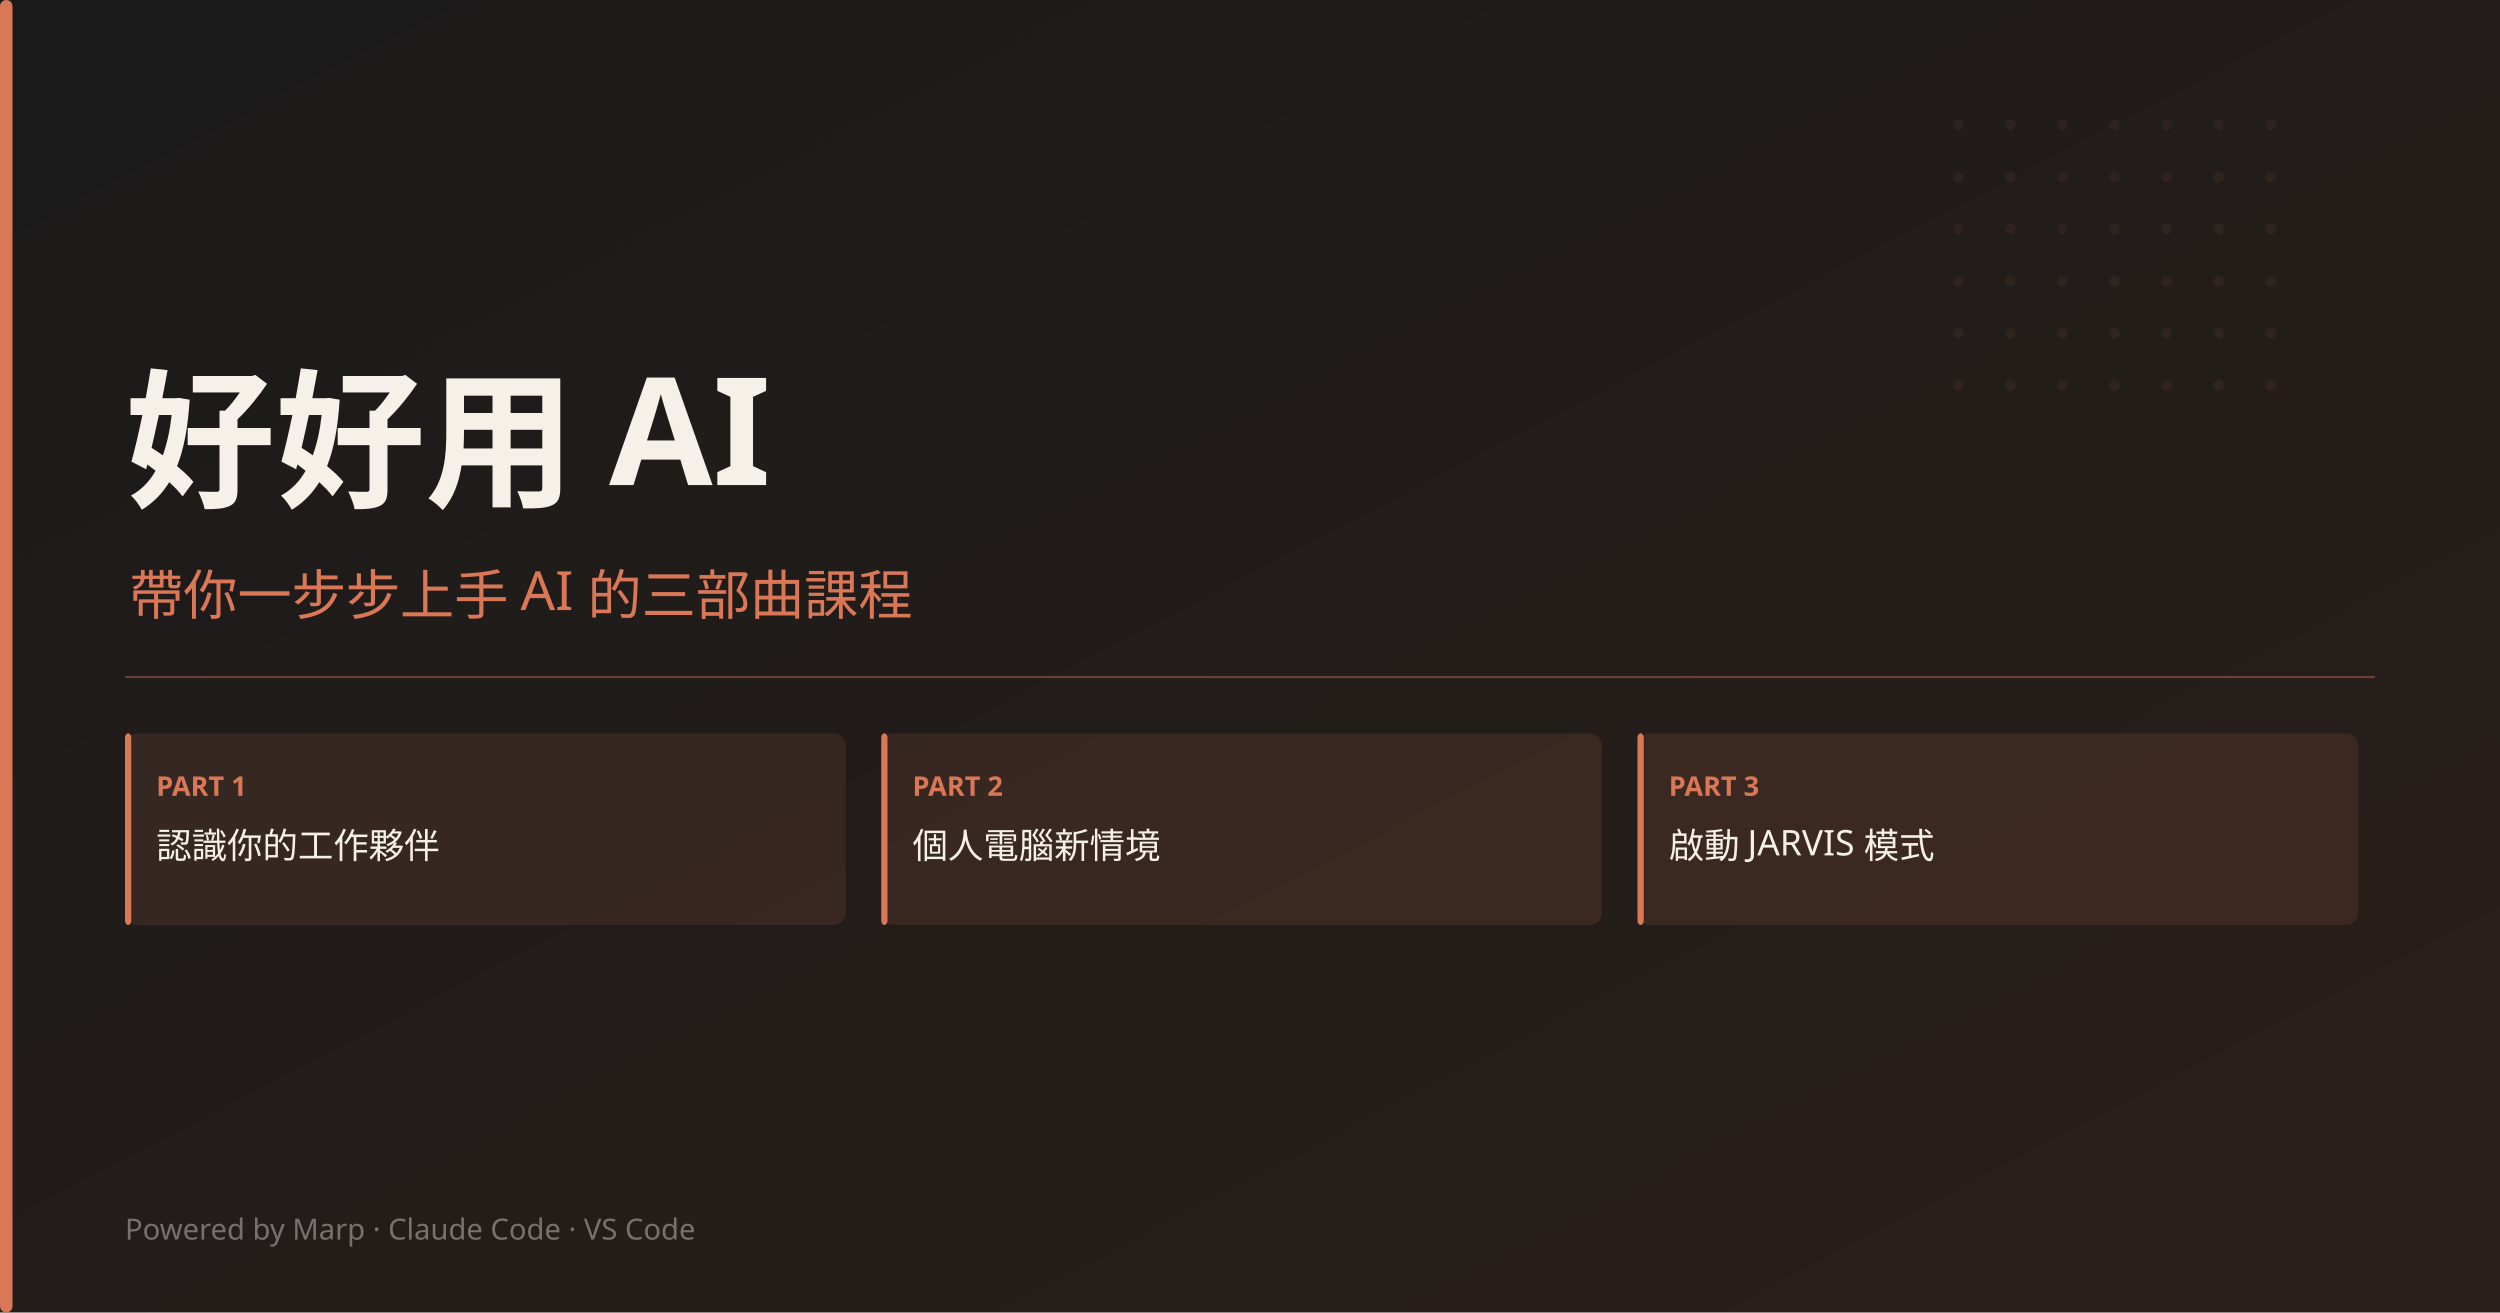
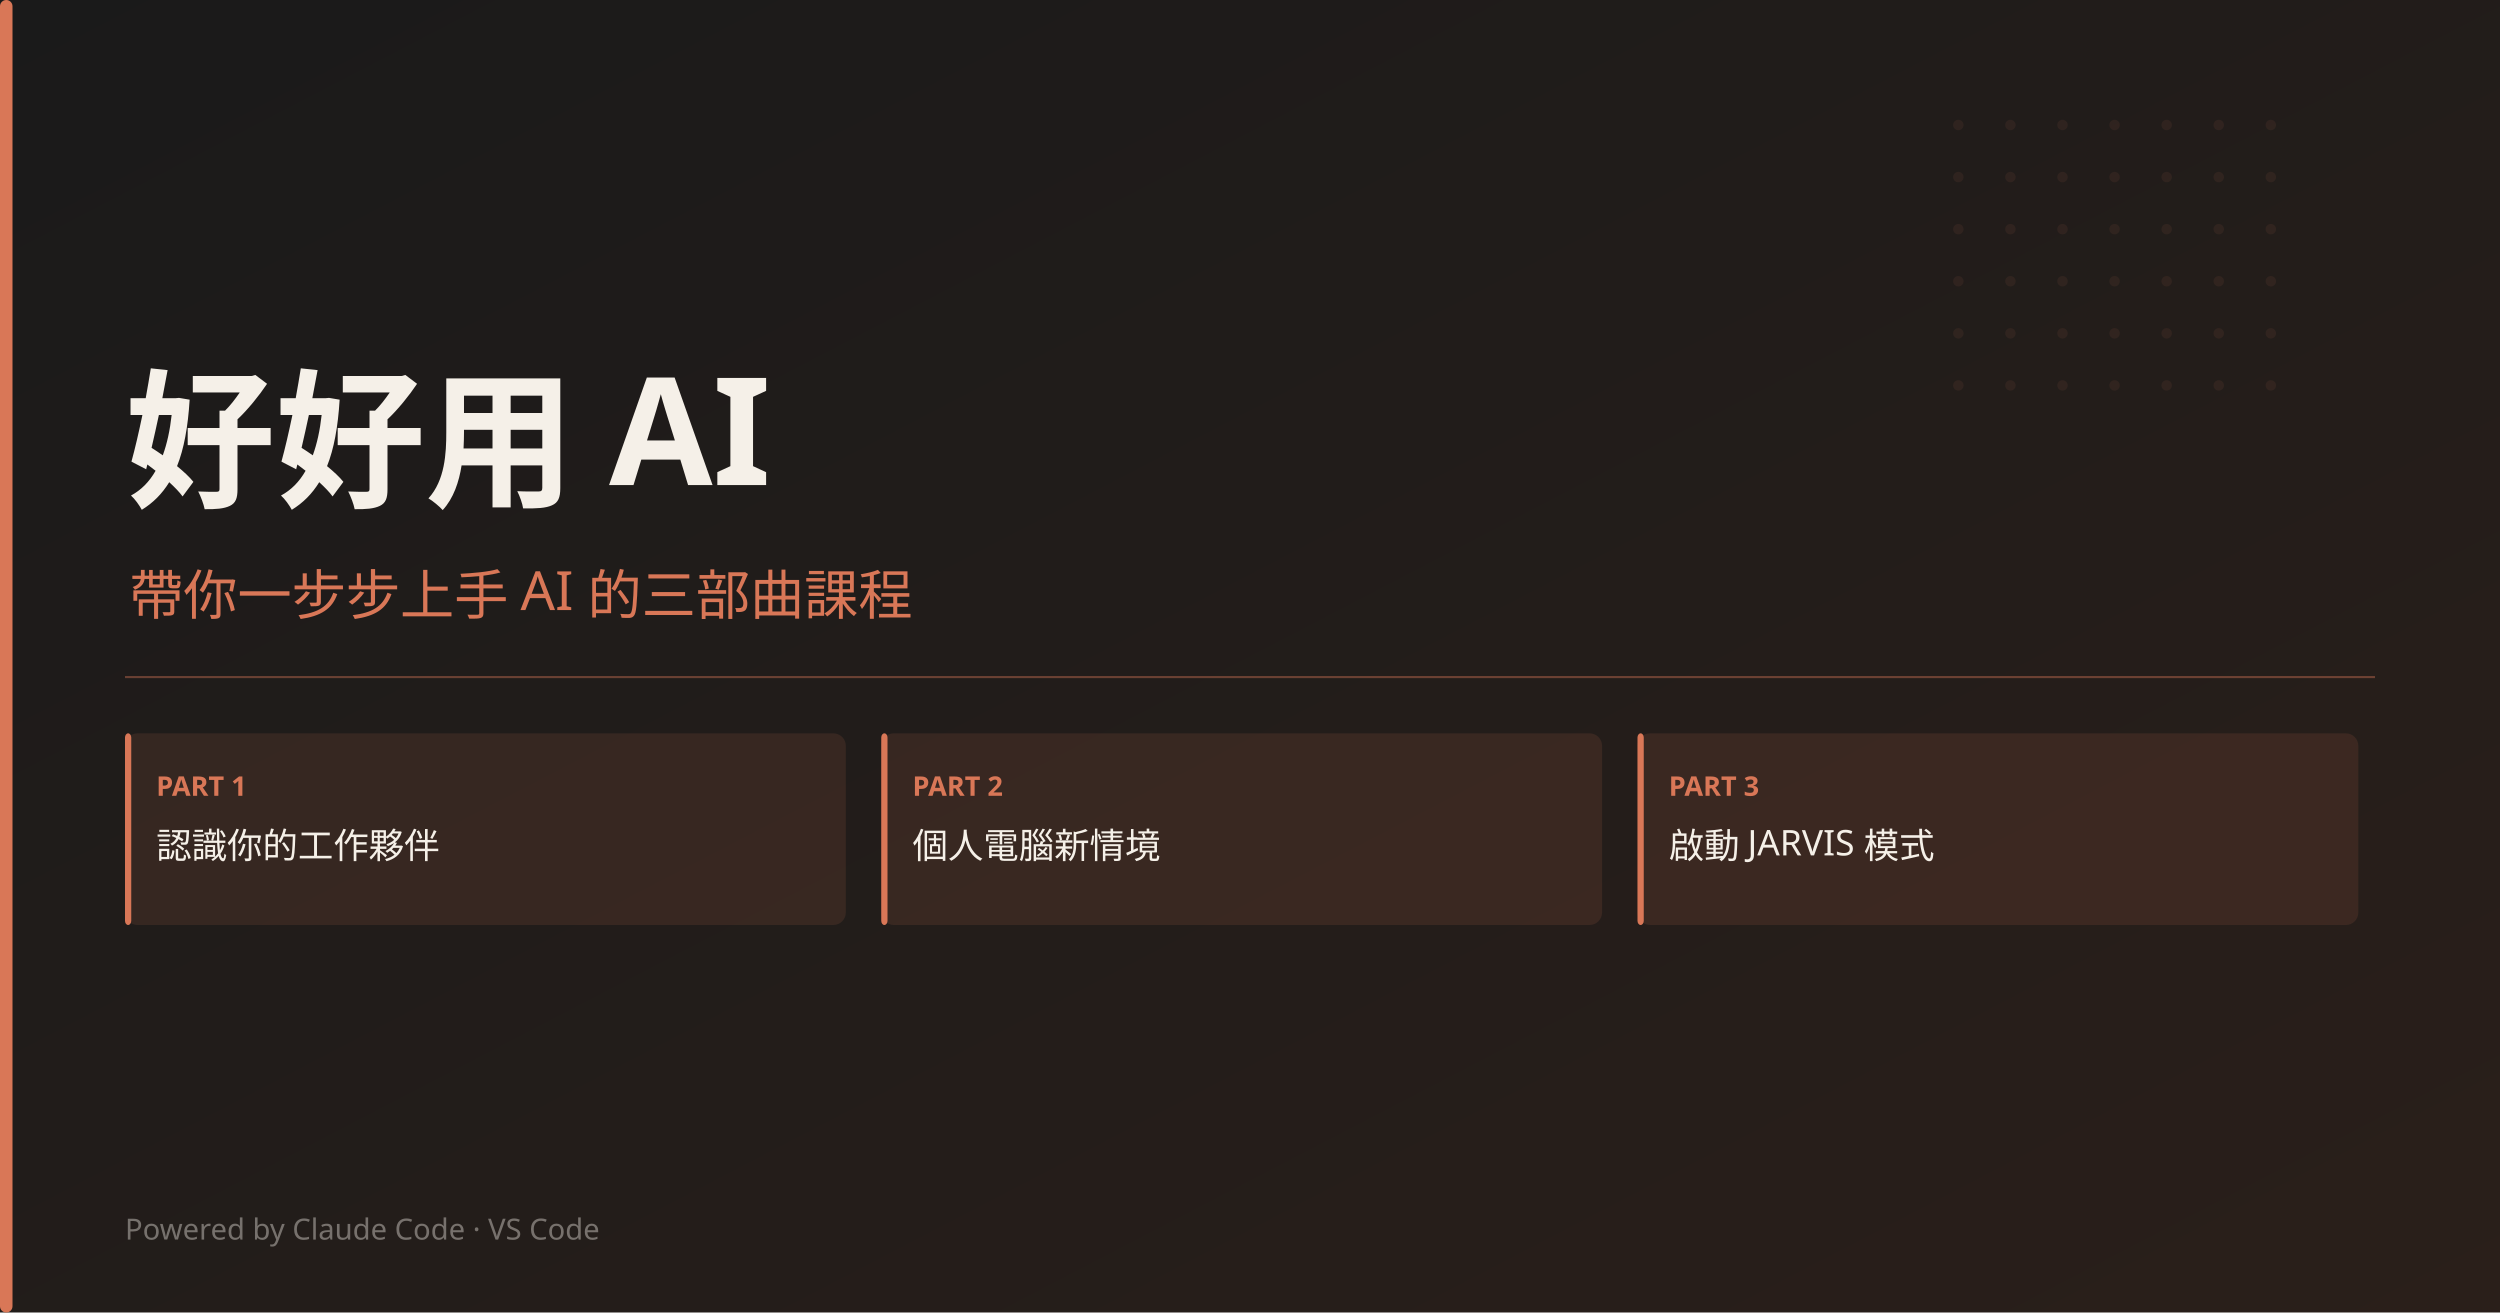
<svg xmlns="http://www.w3.org/2000/svg" width="1200" height="630" viewBox="0 0 1200 630">
  <defs>
    <linearGradient id="bg" x1="0%" y1="0%" x2="100%" y2="100%">
      <stop offset="0%" style="stop-color:#1A1A1A" />
      <stop offset="100%" style="stop-color:#2A1F1A" />
    </linearGradient>
  </defs>
  <rect width="1200" height="630" fill="url(#bg)" />
  <rect x="0" y="0" width="6" height="630" fill="#D97757" rx="3" />
  <g opacity="0.08">
    <circle cx="940" cy="60" r="2.5" fill="#D97757" />
    <circle cx="965" cy="60" r="2.5" fill="#D97757" />
    <circle cx="990" cy="60" r="2.5" fill="#D97757" />
    <circle cx="1015" cy="60" r="2.5" fill="#D97757" />
    <circle cx="1040" cy="60" r="2.5" fill="#D97757" />
    <circle cx="1065" cy="60" r="2.5" fill="#D97757" />
    <circle cx="1090" cy="60" r="2.5" fill="#D97757" />
    <circle cx="940" cy="85" r="2.5" fill="#D97757" />
    <circle cx="965" cy="85" r="2.5" fill="#D97757" />
    <circle cx="990" cy="85" r="2.5" fill="#D97757" />
    <circle cx="1015" cy="85" r="2.5" fill="#D97757" />
    <circle cx="1040" cy="85" r="2.5" fill="#D97757" />
    <circle cx="1065" cy="85" r="2.5" fill="#D97757" />
    <circle cx="1090" cy="85" r="2.5" fill="#D97757" />
    <circle cx="940" cy="110" r="2.5" fill="#D97757" />
    <circle cx="965" cy="110" r="2.5" fill="#D97757" />
    <circle cx="990" cy="110" r="2.5" fill="#D97757" />
    <circle cx="1015" cy="110" r="2.5" fill="#D97757" />
    <circle cx="1040" cy="110" r="2.5" fill="#D97757" />
    <circle cx="1065" cy="110" r="2.5" fill="#D97757" />
    <circle cx="1090" cy="110" r="2.5" fill="#D97757" />
    <circle cx="940" cy="135" r="2.5" fill="#D97757" />
    <circle cx="965" cy="135" r="2.5" fill="#D97757" />
    <circle cx="990" cy="135" r="2.5" fill="#D97757" />
    <circle cx="1015" cy="135" r="2.5" fill="#D97757" />
    <circle cx="1040" cy="135" r="2.5" fill="#D97757" />
    <circle cx="1065" cy="135" r="2.5" fill="#D97757" />
    <circle cx="1090" cy="135" r="2.5" fill="#D97757" />
    <circle cx="940" cy="160" r="2.5" fill="#D97757" />
    <circle cx="965" cy="160" r="2.5" fill="#D97757" />
    <circle cx="990" cy="160" r="2.5" fill="#D97757" />
    <circle cx="1015" cy="160" r="2.5" fill="#D97757" />
    <circle cx="1040" cy="160" r="2.5" fill="#D97757" />
    <circle cx="1065" cy="160" r="2.5" fill="#D97757" />
    <circle cx="1090" cy="160" r="2.5" fill="#D97757" />
    <circle cx="940" cy="185" r="2.5" fill="#D97757" />
    <circle cx="965" cy="185" r="2.5" fill="#D97757" />
    <circle cx="990" cy="185" r="2.5" fill="#D97757" />
    <circle cx="1015" cy="185" r="2.5" fill="#D97757" />
    <circle cx="1040" cy="185" r="2.5" fill="#D97757" />
    <circle cx="1065" cy="185" r="2.5" fill="#D97757" />
    <circle cx="1090" cy="185" r="2.5" fill="#D97757" />
  </g>
  <text x="60" y="238" font-family="'Noto Sans TC', 'Microsoft JhengHei', sans-serif" font-size="72" font-weight="700" fill="#F5F0E8">好好用 AI</text>
  <text x="62" y="295" font-family="'Noto Sans TC', 'Microsoft JhengHei', sans-serif" font-size="26" fill="#D97757">帶你一步步上手 AI 的三部曲課程</text>
  <line x1="60" y1="325" x2="1140" y2="325" stroke="#D97757" stroke-width="1" opacity="0.4" />
  <rect x="60" y="352" width="346" height="92" fill="#D97757" opacity="0.12" rx="6" />
  <rect x="60" y="352" width="3" height="92" fill="#D97757" rx="2" />
  <text x="75" y="382" font-family="'Noto Sans TC', 'Microsoft JhengHei', sans-serif" font-size="13" fill="#D97757" font-weight="600">PART 1</text>
  <text x="75" y="412" font-family="'Noto Sans TC', 'Microsoft JhengHei', sans-serif" font-size="17" fill="#F5F0E8">認識你的工作夥伴</text>
  <rect x="423" y="352" width="346" height="92" fill="#D97757" opacity="0.12" rx="6" />
  <rect x="423" y="352" width="3" height="92" fill="#D97757" rx="2" />
  <text x="438" y="382" font-family="'Noto Sans TC', 'Microsoft JhengHei', sans-serif" font-size="13" fill="#D97757" font-weight="600">PART 2</text>
  <text x="438" y="412" font-family="'Noto Sans TC', 'Microsoft JhengHei', sans-serif" font-size="17" fill="#F5F0E8">個人電腦新情境</text>
  <rect x="786" y="352" width="346" height="92" fill="#D97757" opacity="0.12" rx="6" />
  <rect x="786" y="352" width="3" height="92" fill="#D97757" rx="2" />
  <text x="801" y="382" font-family="'Noto Sans TC', 'Microsoft JhengHei', sans-serif" font-size="13" fill="#D97757" font-weight="600">PART 3</text>
  <text x="801" y="412" font-family="'Noto Sans TC', 'Microsoft JhengHei', sans-serif" font-size="17" fill="#F5F0E8">啟動 JARVIS 模式</text>
-   <text x="60" y="595" font-family="'Noto Sans TC', 'Microsoft JhengHei', sans-serif" font-size="14" fill="#F5F0E8" opacity="0.4">Powered by Marp · Claude Code · VS Code</text>
+   <text x="60" y="595" font-family="'Noto Sans TC', 'Microsoft JhengHei', sans-serif" font-size="14" fill="#F5F0E8" opacity="0.4">Powered by Claude Code · VS Code</text>
</svg>
